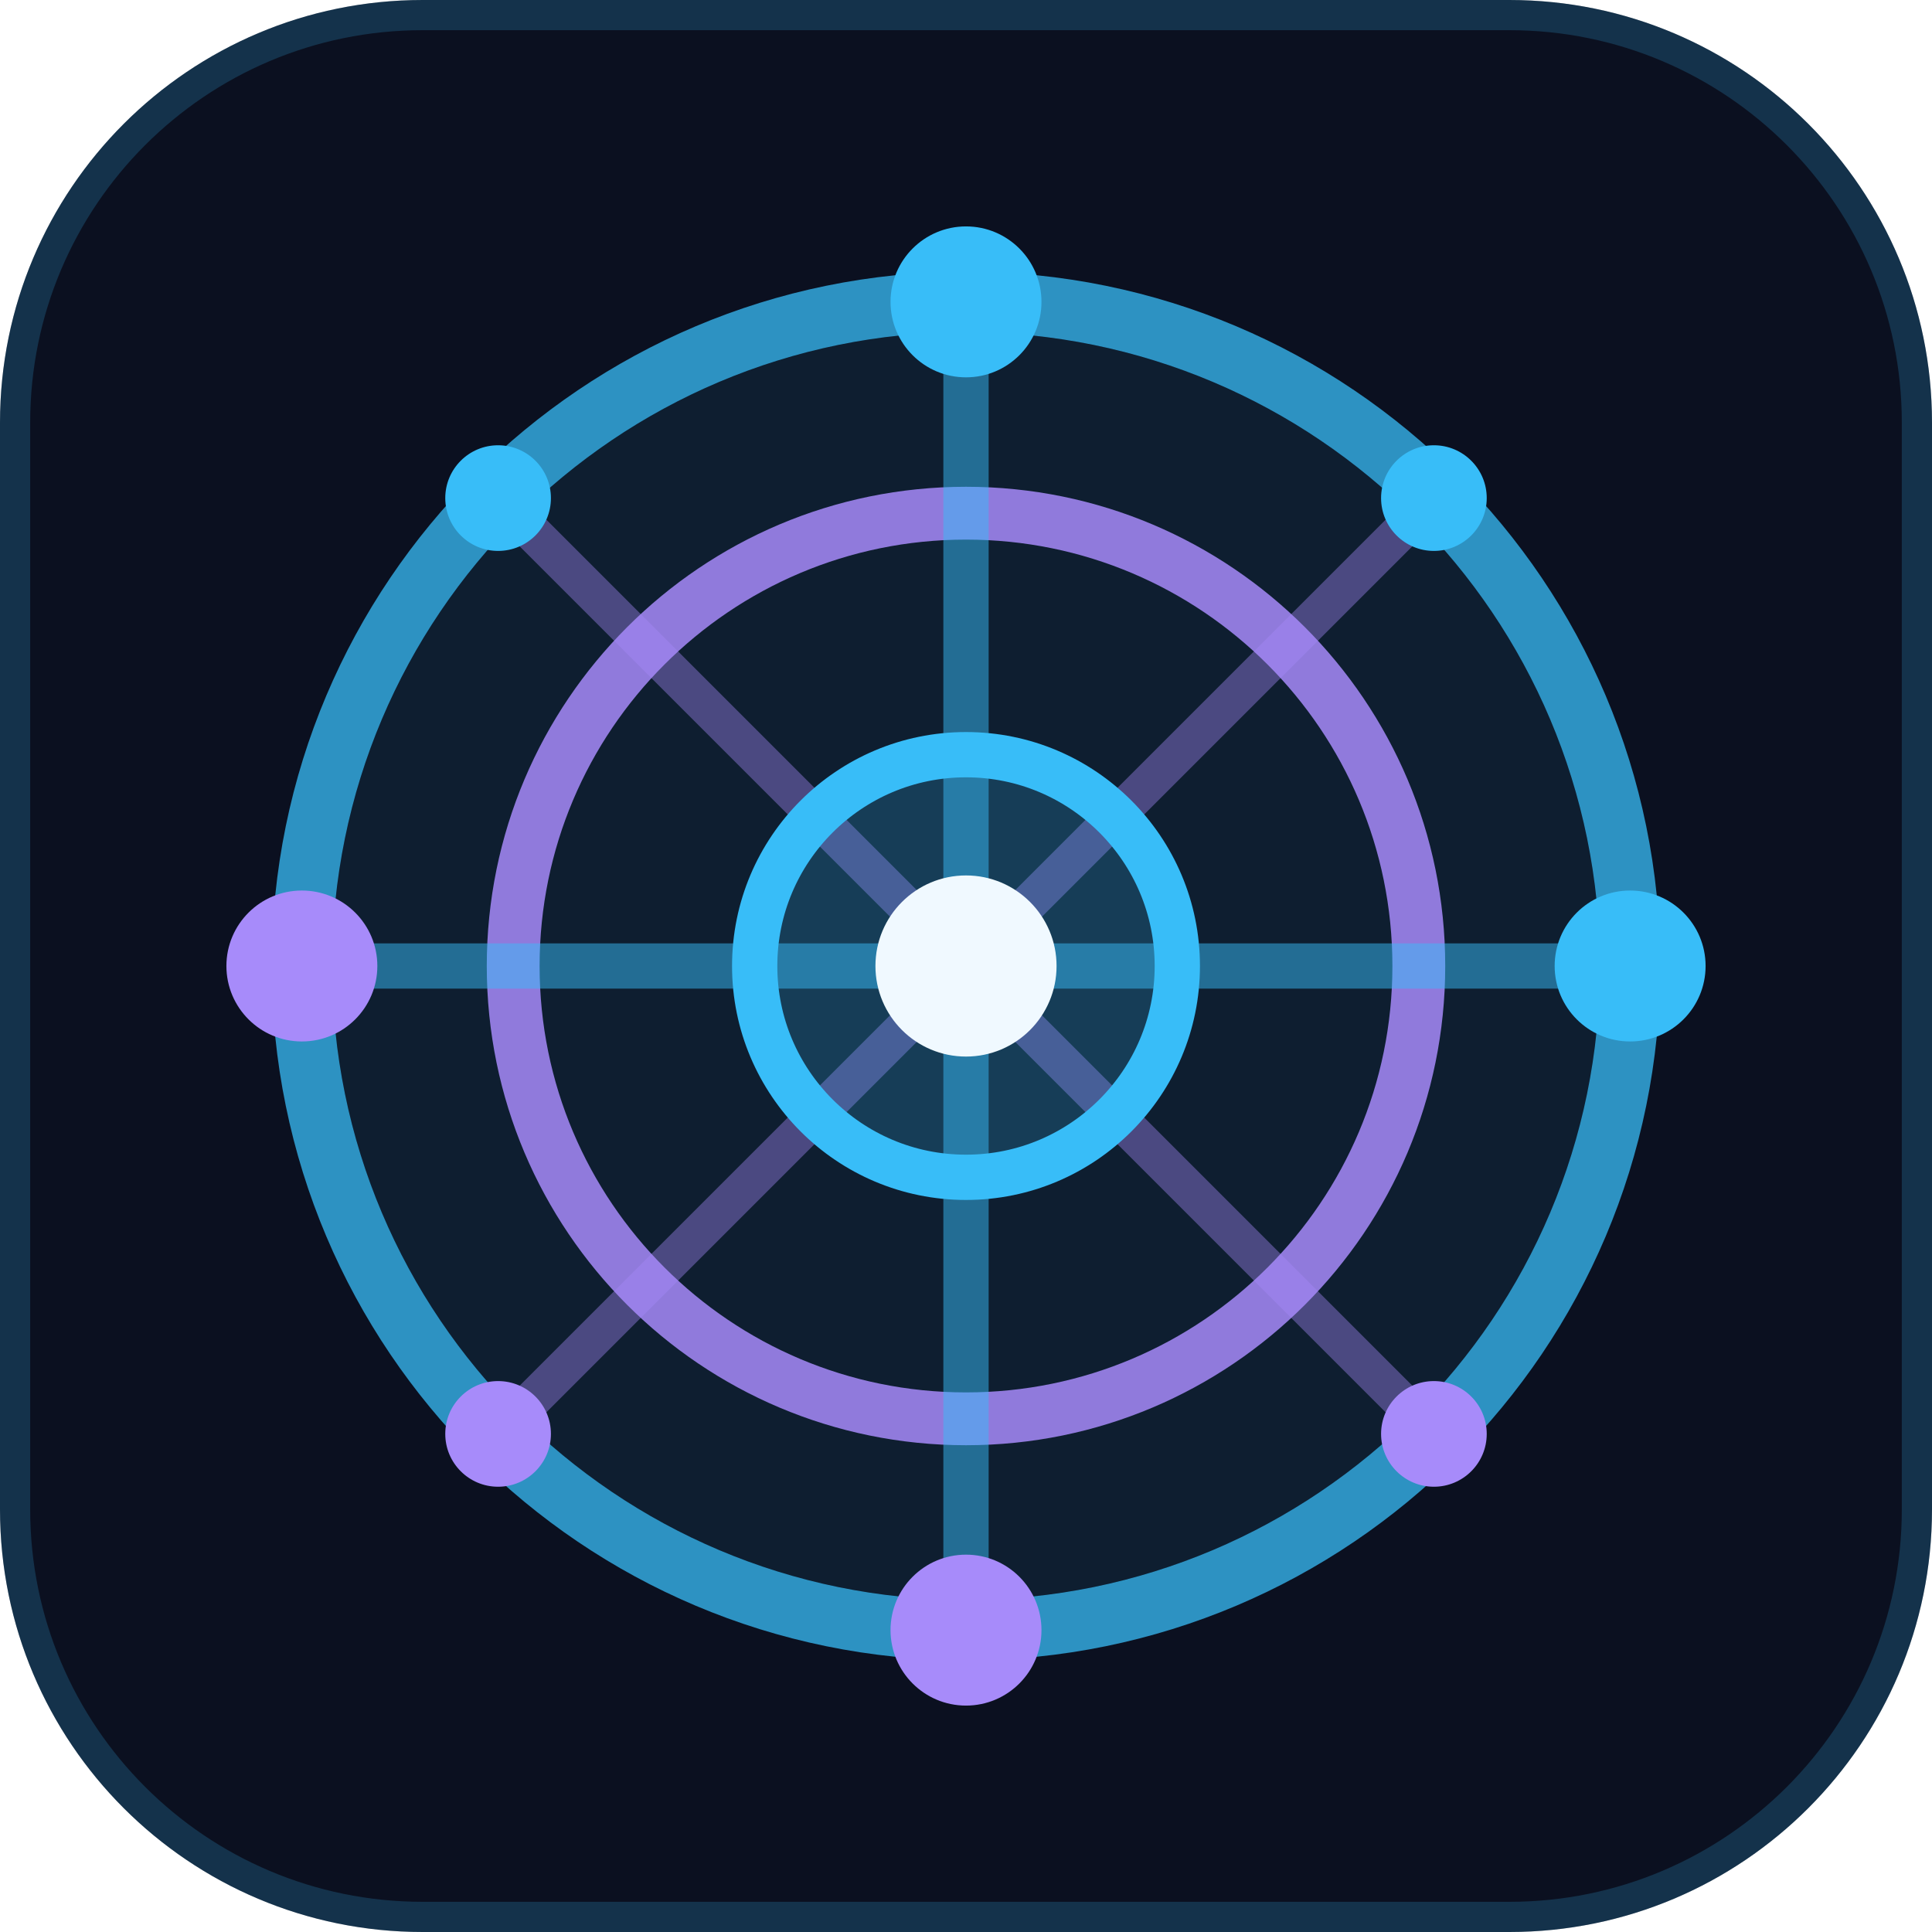
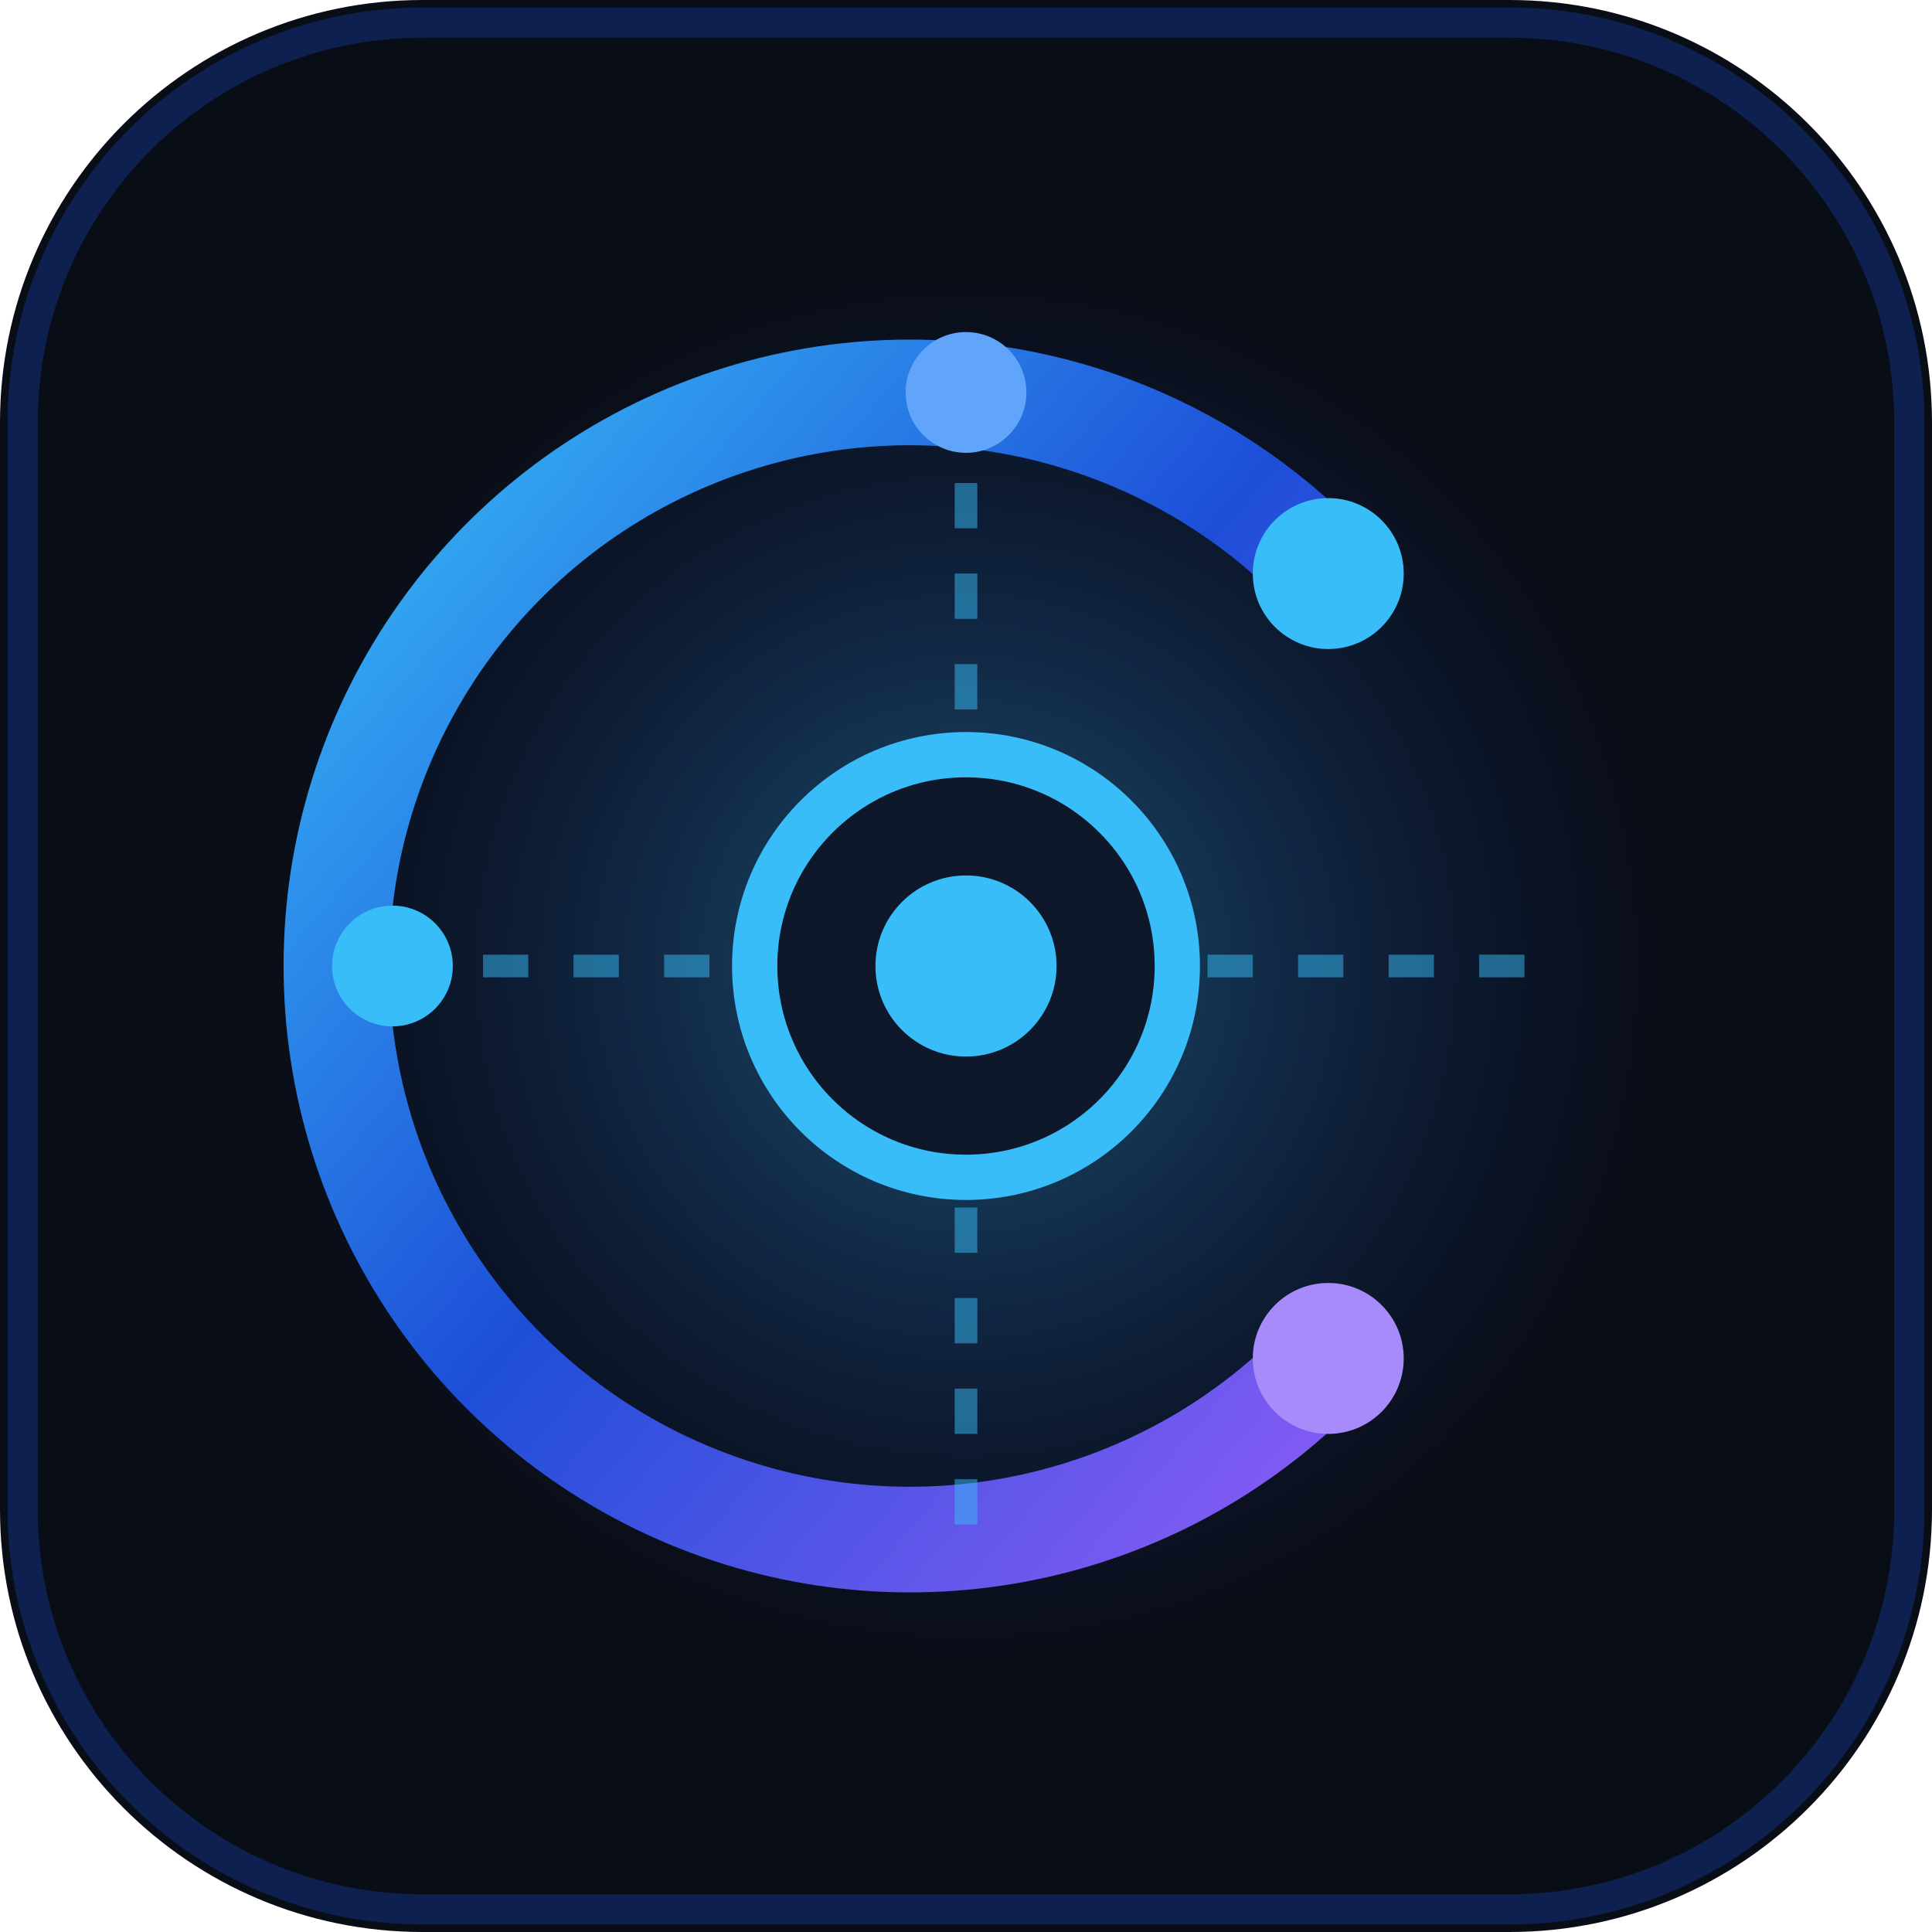
<svg xmlns="http://www.w3.org/2000/svg" viewBox="0 0 128 128" fill="none">
-   <rect width="128" height="128" rx="28" fill="#0B1020" />
-   <rect x="1" y="1" width="126" height="126" rx="27" stroke="#38BDF8" stroke-opacity="0.2" stroke-width="2" />
-   <circle cx="64" cy="64" r="42" fill="#38BDF8" fill-opacity="0.08" />
-   <circle cx="64" cy="64" r="44" stroke="#38BDF8" stroke-width="4" stroke-opacity="0.75" />
-   <circle cx="64" cy="64" r="30" stroke="#A78BFA" stroke-width="3.5" stroke-opacity="0.85" />
-   <line x1="20" y1="64" x2="108" y2="64" stroke="#38BDF8" stroke-width="3" stroke-linecap="round" stroke-opacity="0.5" />
-   <line x1="64" y1="20" x2="64" y2="108" stroke="#38BDF8" stroke-width="3" stroke-linecap="round" stroke-opacity="0.5" />
-   <line x1="33" y1="33" x2="95" y2="95" stroke="#A78BFA" stroke-width="2.5" stroke-linecap="round" stroke-opacity="0.4" />
-   <line x1="95" y1="33" x2="33" y2="95" stroke="#A78BFA" stroke-width="2.5" stroke-linecap="round" stroke-opacity="0.4" />
-   <circle cx="64" cy="64" r="14" fill="#38BDF8" fill-opacity="0.2" stroke="#38BDF8" stroke-width="3" />
-   <circle cx="64" cy="64" r="6" fill="#F0F9FF" />
-   <circle cx="64" cy="20" r="5" fill="#38BDF8" />
-   <circle cx="64" cy="108" r="5" fill="#A78BFA" />
-   <circle cx="20" cy="64" r="5" fill="#A78BFA" />
-   <circle cx="108" cy="64" r="5" fill="#38BDF8" />
-   <circle cx="33" cy="33" r="3.5" fill="#38BDF8" />
-   <circle cx="95" cy="95" r="3.5" fill="#A78BFA" />
-   <circle cx="95" cy="33" r="3.5" fill="#38BDF8" />
-   <circle cx="33" cy="95" r="3.5" fill="#A78BFA" />
+   <defs>
+     <linearGradient id="curion-grad" x1="0%" y1="0%" x2="100%" y2="100%">
+       <stop offset="0%" stop-color="#38bdf8" />
+       <stop offset="50%" stop-color="#1d4ed8" />
+       <stop offset="100%" stop-color="#8b5cf6" />
+     </linearGradient>
+     <radialGradient id="beacon-glow" cx="50%" cy="50%" r="50%">
+       <stop offset="0%" stop-color="#38bdf8" stop-opacity="0.4" />
+       <stop offset="100%" stop-color="#1d4ed8" stop-opacity="0" />
+     </radialGradient>
+   </defs>
+   <rect width="128" height="128" rx="28" fill="#090D16" />
+   <rect x="1.5" y="1.5" width="125" height="125" rx="26.5" stroke="#1d4ed8" stroke-opacity="0.3" stroke-width="2" />
+   <circle cx="64" cy="64" r="46" fill="url(#beacon-glow)" />
+   <path d="M 88 38 A 38 38 0 1 0 88 90" stroke="url(#curion-grad)" stroke-width="7" stroke-linecap="round" />
+   <line x1="26" y1="64" x2="102" y2="64" stroke="#38bdf8" stroke-width="1.5" stroke-dasharray="3 3" stroke-opacity="0.5" />
+   <line x1="64" y1="26" x2="64" y2="102" stroke="#38bdf8" stroke-width="1.5" stroke-dasharray="3 3" stroke-opacity="0.5" />
+   <circle cx="64" cy="64" r="14" fill="#0f172a" stroke="#38bdf8" stroke-width="3" />
+   <circle cx="64" cy="64" r="6" fill="#38bdf8" />
+   <circle cx="88" cy="38" r="5" fill="#38bdf8" />
+   <circle cx="88" cy="90" r="5" fill="#a78bfa" />
+   <circle cx="26" cy="64" r="4" fill="#38bdf8" />
+   <circle cx="64" cy="26" r="4" fill="#60a5fa" />
</svg>
